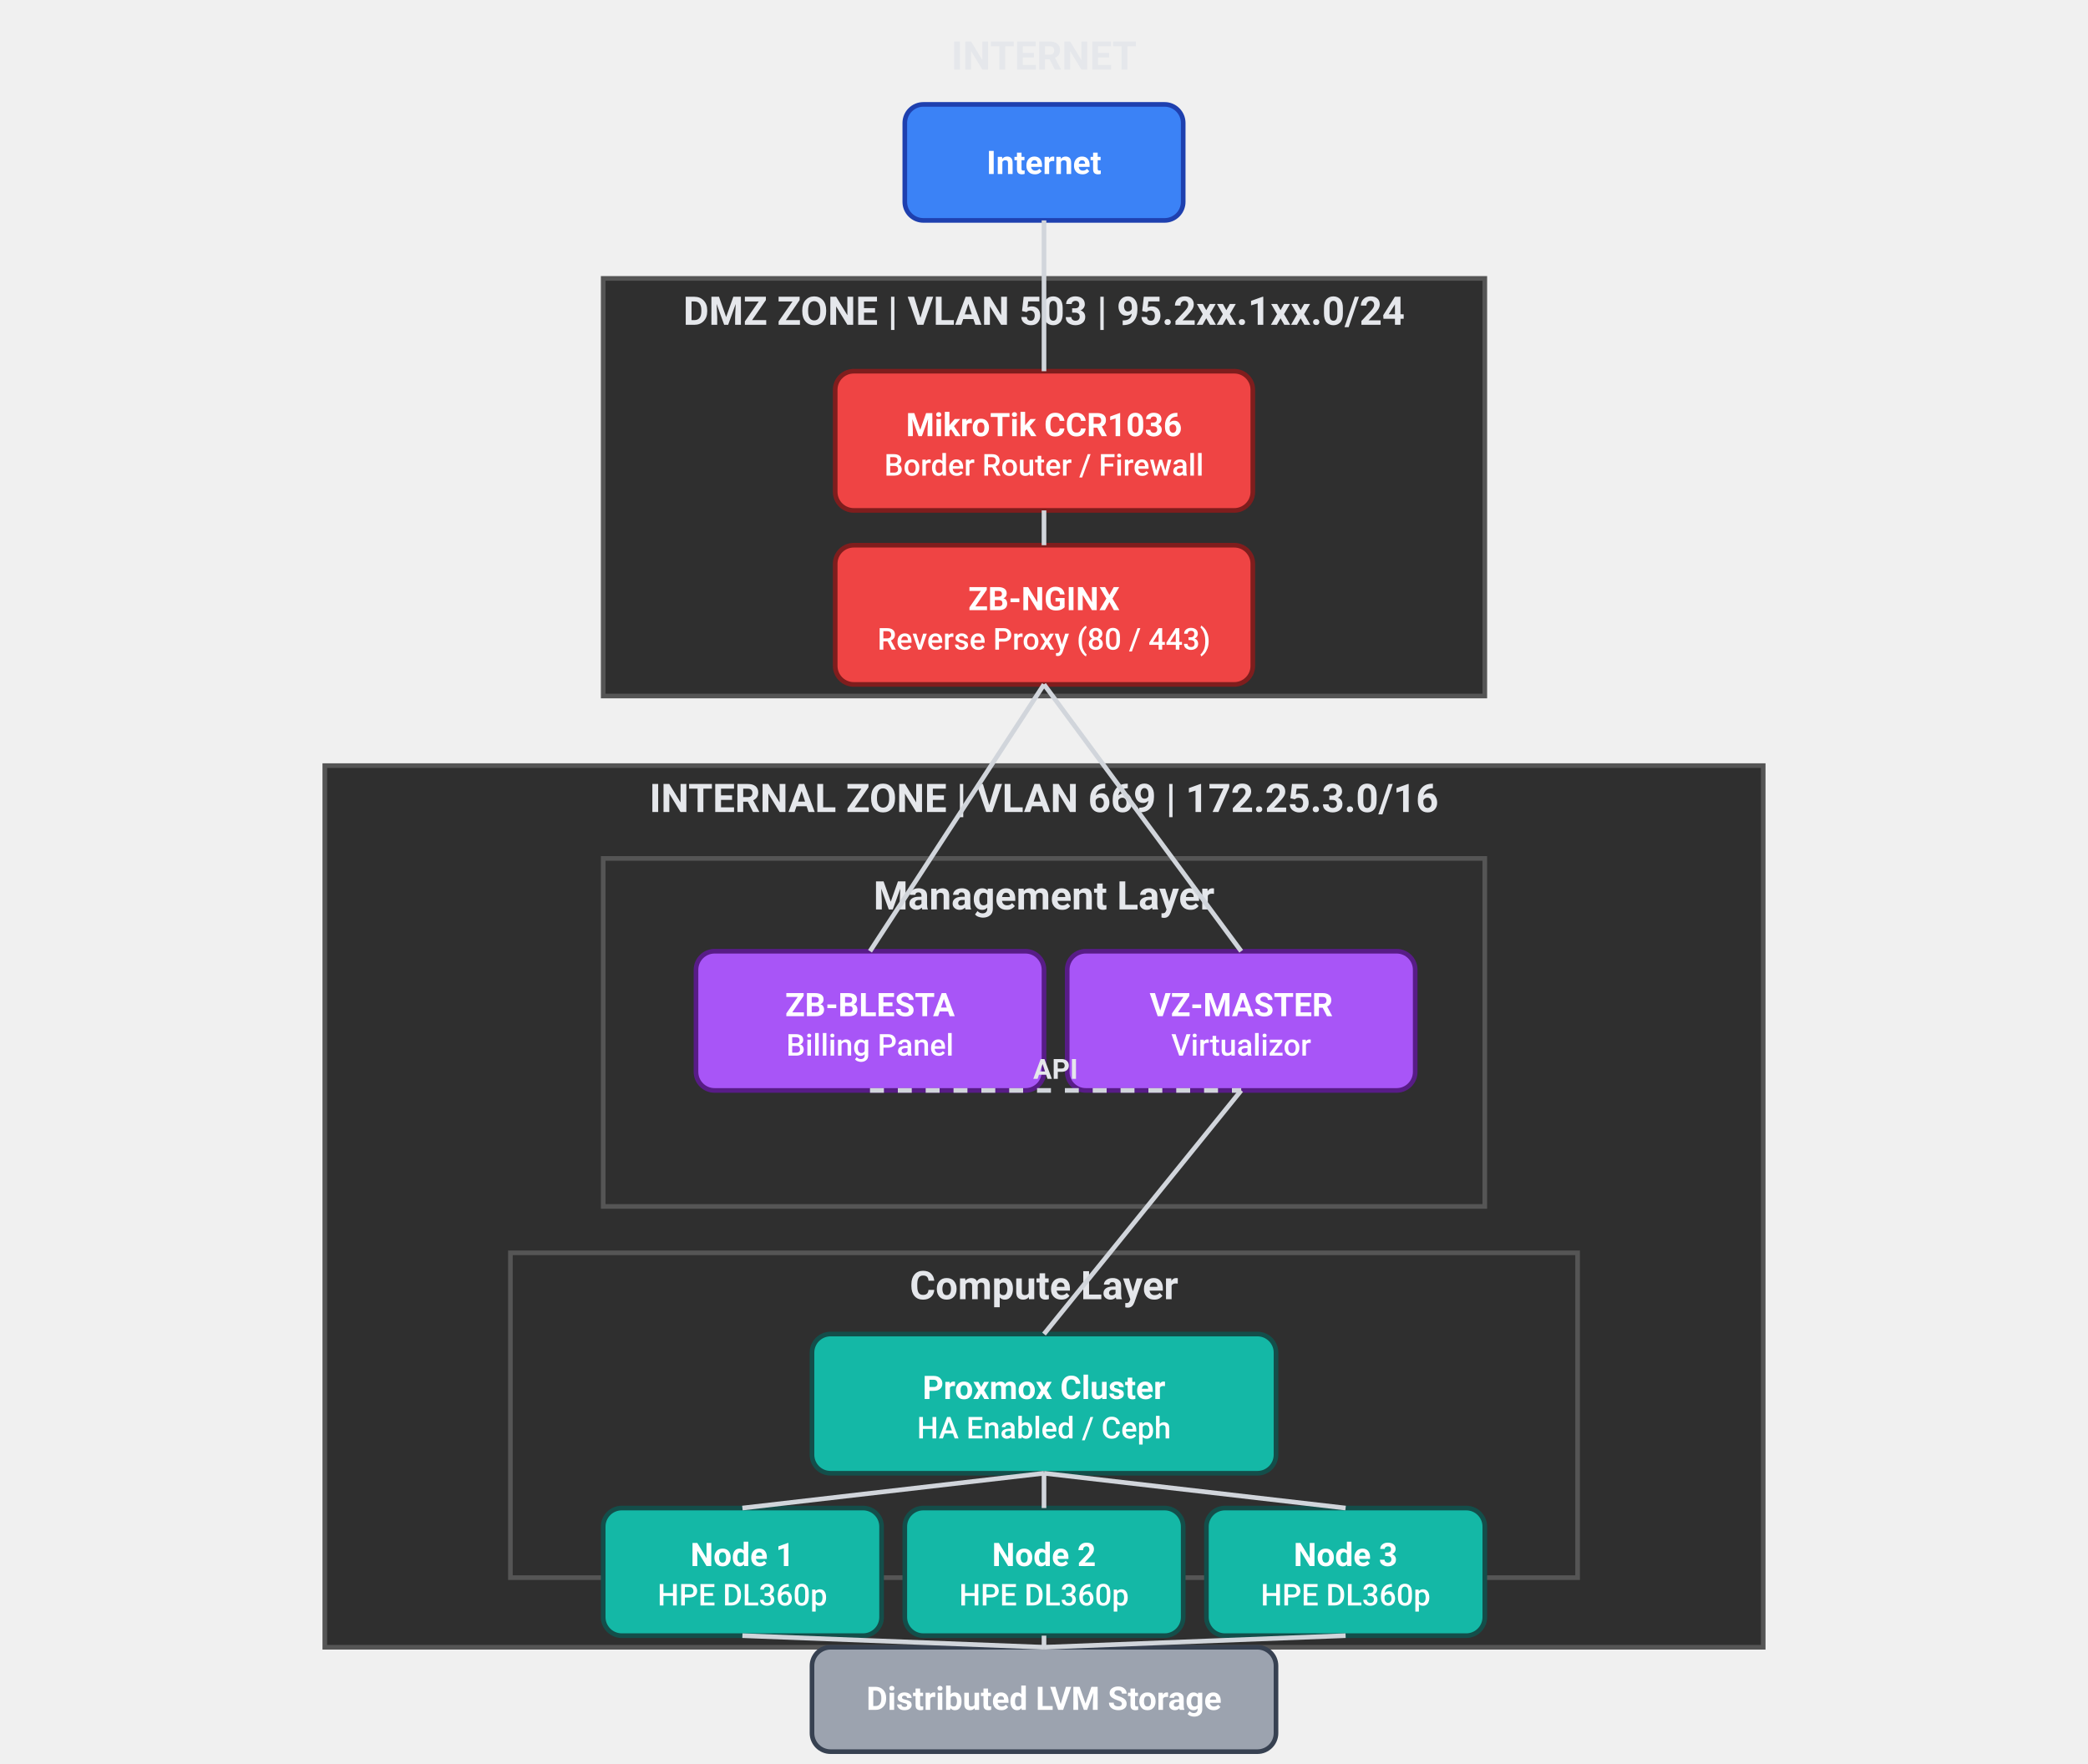
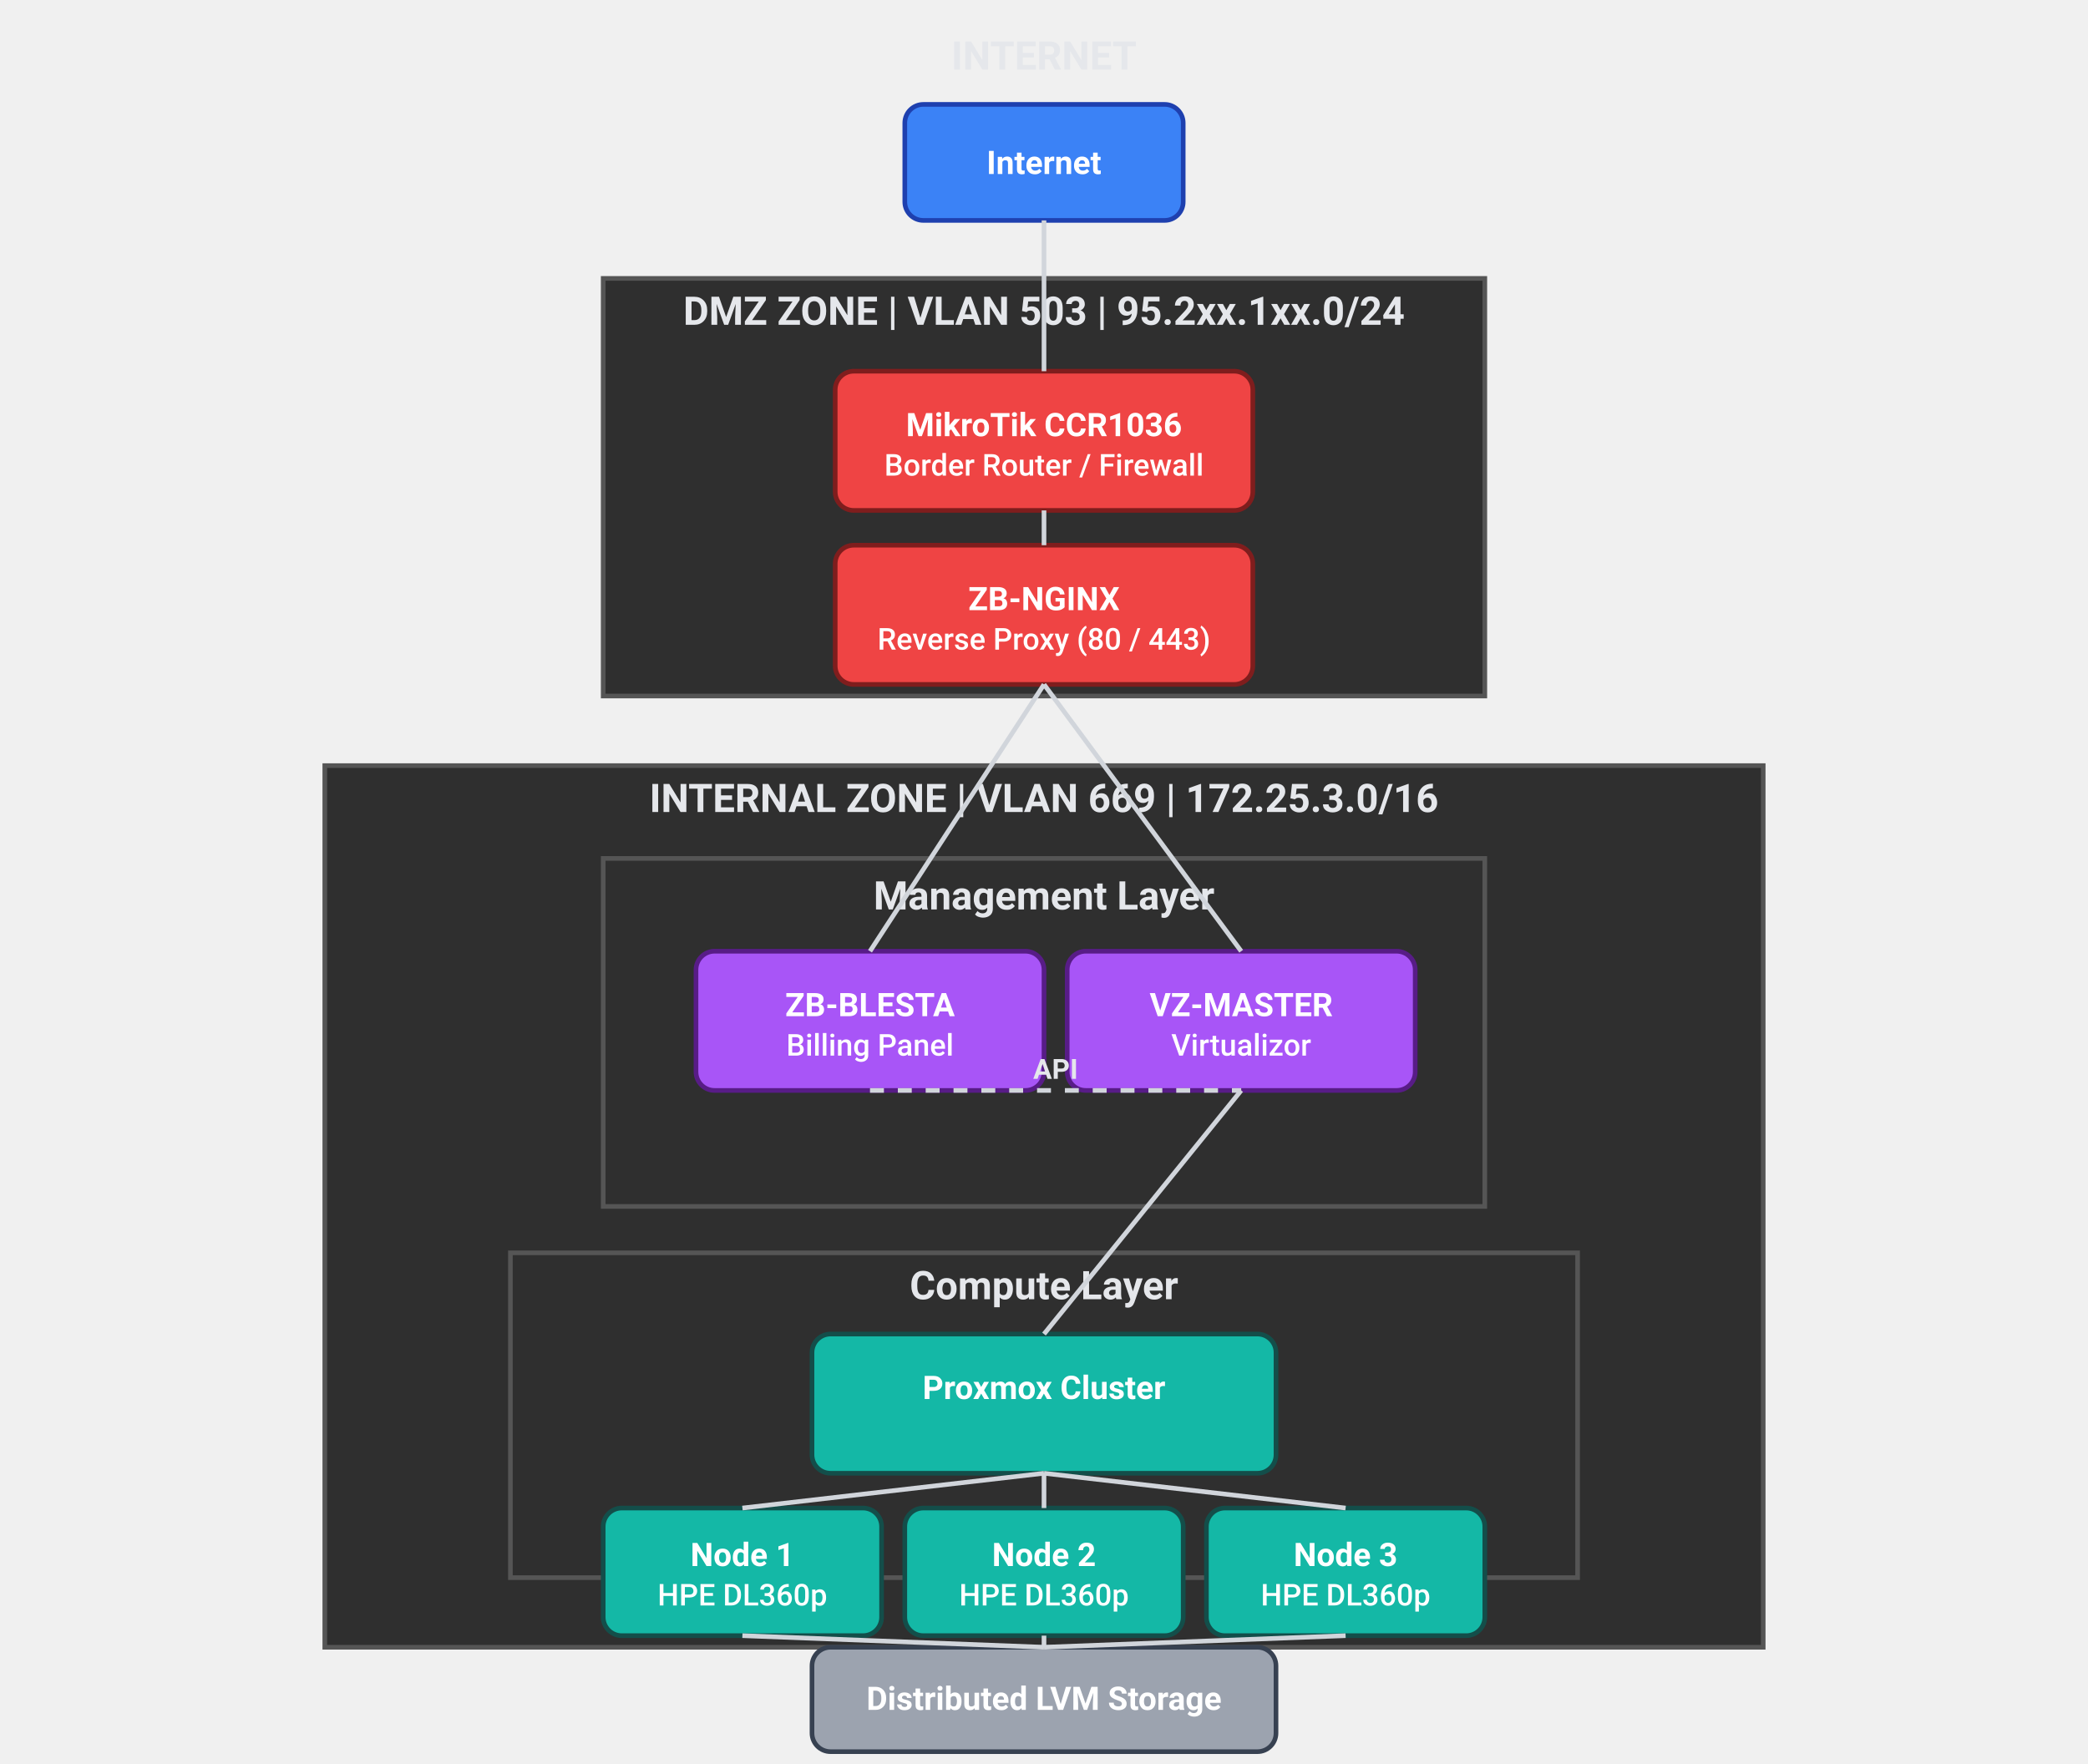
<svg xmlns="http://www.w3.org/2000/svg" width="900" height="760" viewBox="0 0 900 760" font-family="Segoe UI, Roboto, Helvetica, Arial, sans-serif">
  <style>
.zone { fill:#2f2f2f; stroke:#555; stroke-width:2 }
.node { rx:8; ry:8; stroke-width:2 }
.internet { fill:#3b82f6; stroke:#1e40af }
.dmz { fill:#ef4444; stroke:#7f1d1d }
.mgmt { fill:#a855f7; stroke:#581c87 }
.compute { fill:#14b8a6; stroke:#134e4a }
.storage { fill:#9ca3af; stroke:#374151 }

.title { fill:#e5e7eb; font-size:17px; font-weight:700; text-anchor:middle }
.text { fill:white; font-size:14px; font-weight:600; text-anchor:middle }
.small { fill:white; font-size:13px; font-weight:500; text-anchor:middle }

.line { stroke:#d1d5db; stroke-width:2 }
.dashed { stroke:#d1d5db; stroke-width:2; stroke-dasharray:6 6 }

.label { fill:#e5e7eb; font-size:12px; font-weight:600; text-anchor:middle }
</style>
  <text x="450" y="30" class="title">INTERNET</text>
  <rect x="390" y="45" width="120" height="50" class="node internet" />
  <text x="450" y="75" class="text">Internet</text>
  <rect x="260" y="120" width="380" height="180" class="zone" />
  <text x="450" y="140" class="title">DMZ ZONE | VLAN 503 | 95.2xx.1xx.0/24</text>
  <rect x="360" y="160" width="180" height="60" class="node dmz" />
  <text x="450" y="188" class="text">MikroTik CCR1036</text>
  <text x="450" y="205" class="small">Border Router / Firewall</text>
  <rect x="360" y="235" width="180" height="60" class="node dmz" />
  <text x="450" y="263" class="text">ZB-NGINX</text>
  <text x="450" y="280" class="small">Reverse Proxy (80 / 443)</text>
  <rect x="140" y="330" width="620" height="380" class="zone" />
  <text x="450" y="350" class="title">INTERNAL ZONE | VLAN 669 | 172.25.3.0/16</text>
  <rect x="260" y="370" width="380" height="150" class="zone" />
  <text x="450" y="392" class="title">Management Layer</text>
  <rect x="300" y="410" width="150" height="60" class="node mgmt" />
  <text x="375" y="438" class="text">ZB-BLESTA</text>
  <text x="375" y="455" class="small">Billing Panel</text>
  <rect x="460" y="410" width="150" height="60" class="node mgmt" />
  <text x="535" y="438" class="text">VZ-MASTER</text>
  <text x="535" y="455" class="small">Virtualizor</text>
  <rect x="220" y="540" width="460" height="140" class="zone" />
  <text x="450" y="560" class="title">Compute Layer</text>
  <rect x="350" y="575" width="200" height="60" class="node compute" />
  <text x="450" y="603" class="text">Proxmox Cluster</text>
-   <text x="450" y="620" class="small">HA Enabled / Ceph</text>
  <rect x="260" y="650" width="120" height="55" class="node compute" />
  <text x="320" y="675" class="text">Node 1</text>
  <text x="320" y="692" class="small">HPE DL360p</text>
  <rect x="390" y="650" width="120" height="55" class="node compute" />
  <text x="450" y="675" class="text">Node 2</text>
  <text x="450" y="692" class="small">HPE DL360p</text>
  <rect x="520" y="650" width="120" height="55" class="node compute" />
  <text x="580" y="675" class="text">Node 3</text>
  <text x="580" y="692" class="small">HPE DL360p</text>
  <rect x="350" y="710" width="200" height="45" class="node storage" />
  <text x="450" y="737" class="text">Distributed LVM Storage</text>
  <line x1="450" y1="95" x2="450" y2="160" class="line" />
  <line x1="450" y1="220" x2="450" y2="235" class="line" />
  <line x1="450" y1="295" x2="375" y2="410" class="line" />
  <line x1="450" y1="295" x2="535" y2="410" class="line" />
  <line x1="375" y1="470" x2="535" y2="470" class="dashed" />
  <text x="455" y="465" class="label">API</text>
  <line x1="535" y1="470" x2="450" y2="575" class="line" />
  <line x1="450" y1="635" x2="320" y2="650" class="line" />
  <line x1="450" y1="635" x2="450" y2="650" class="line" />
  <line x1="450" y1="635" x2="580" y2="650" class="line" />
  <line x1="320" y1="705" x2="450" y2="710" class="line" />
  <line x1="450" y1="705" x2="450" y2="710" class="line" />
  <line x1="580" y1="705" x2="450" y2="710" class="line" />
</svg>
